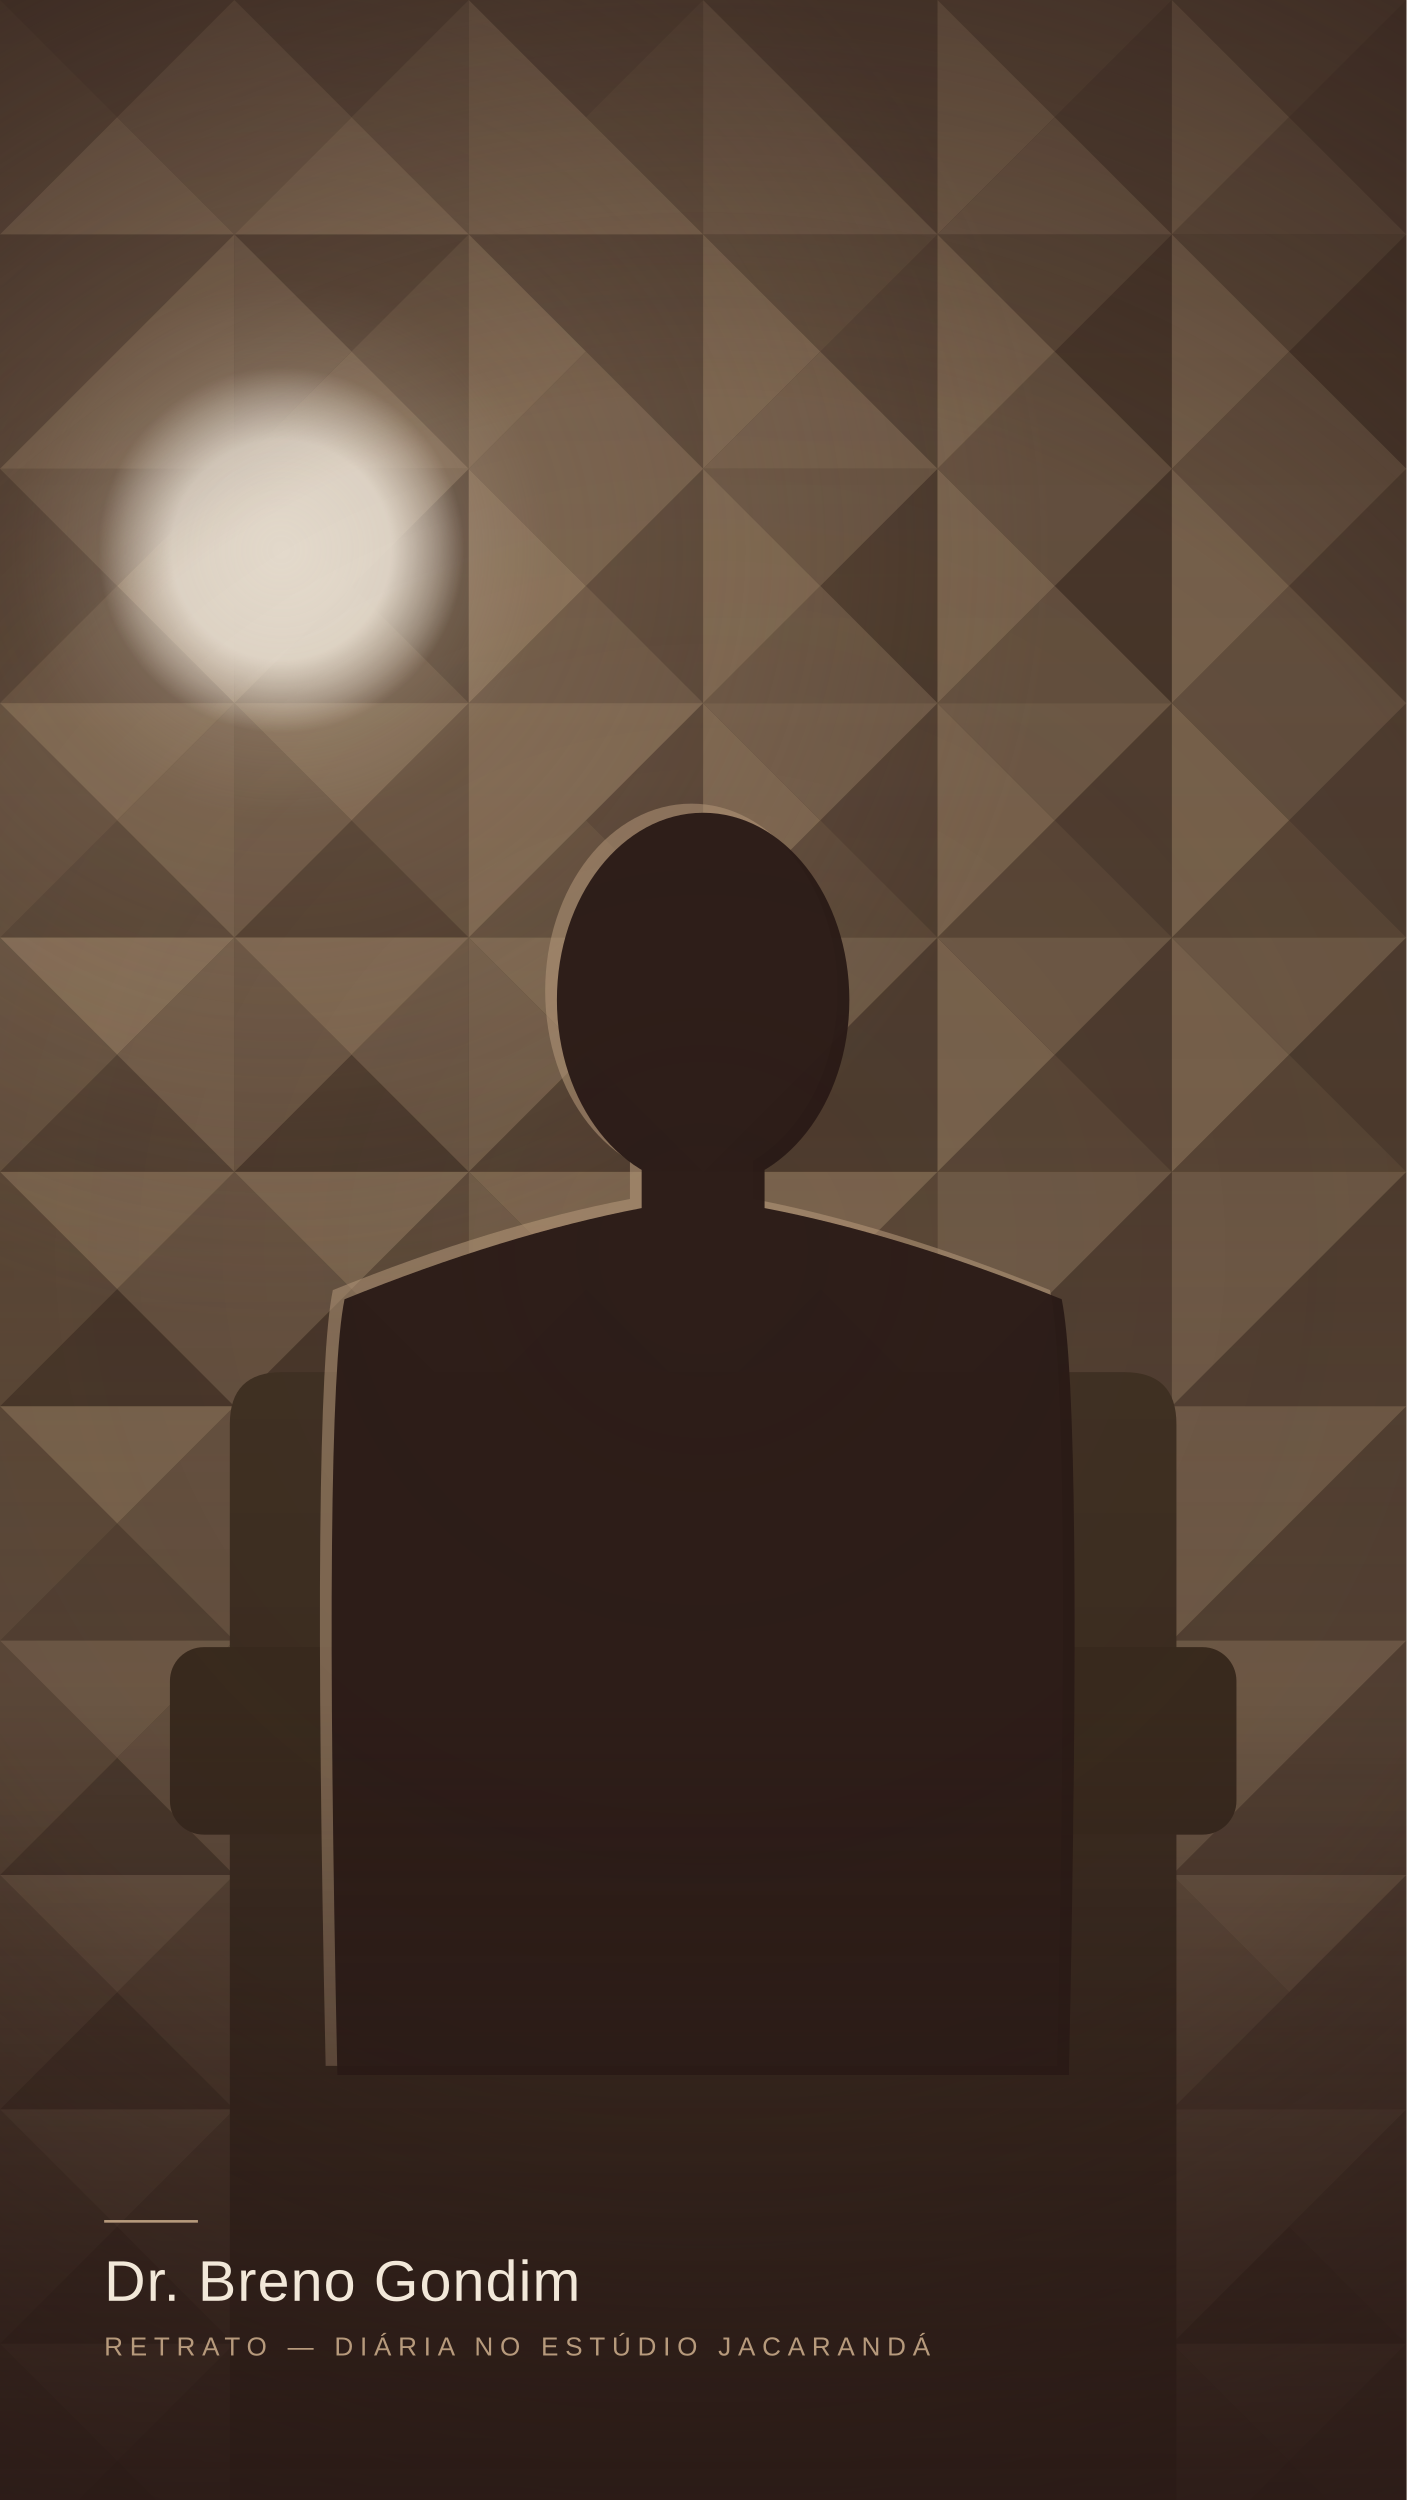
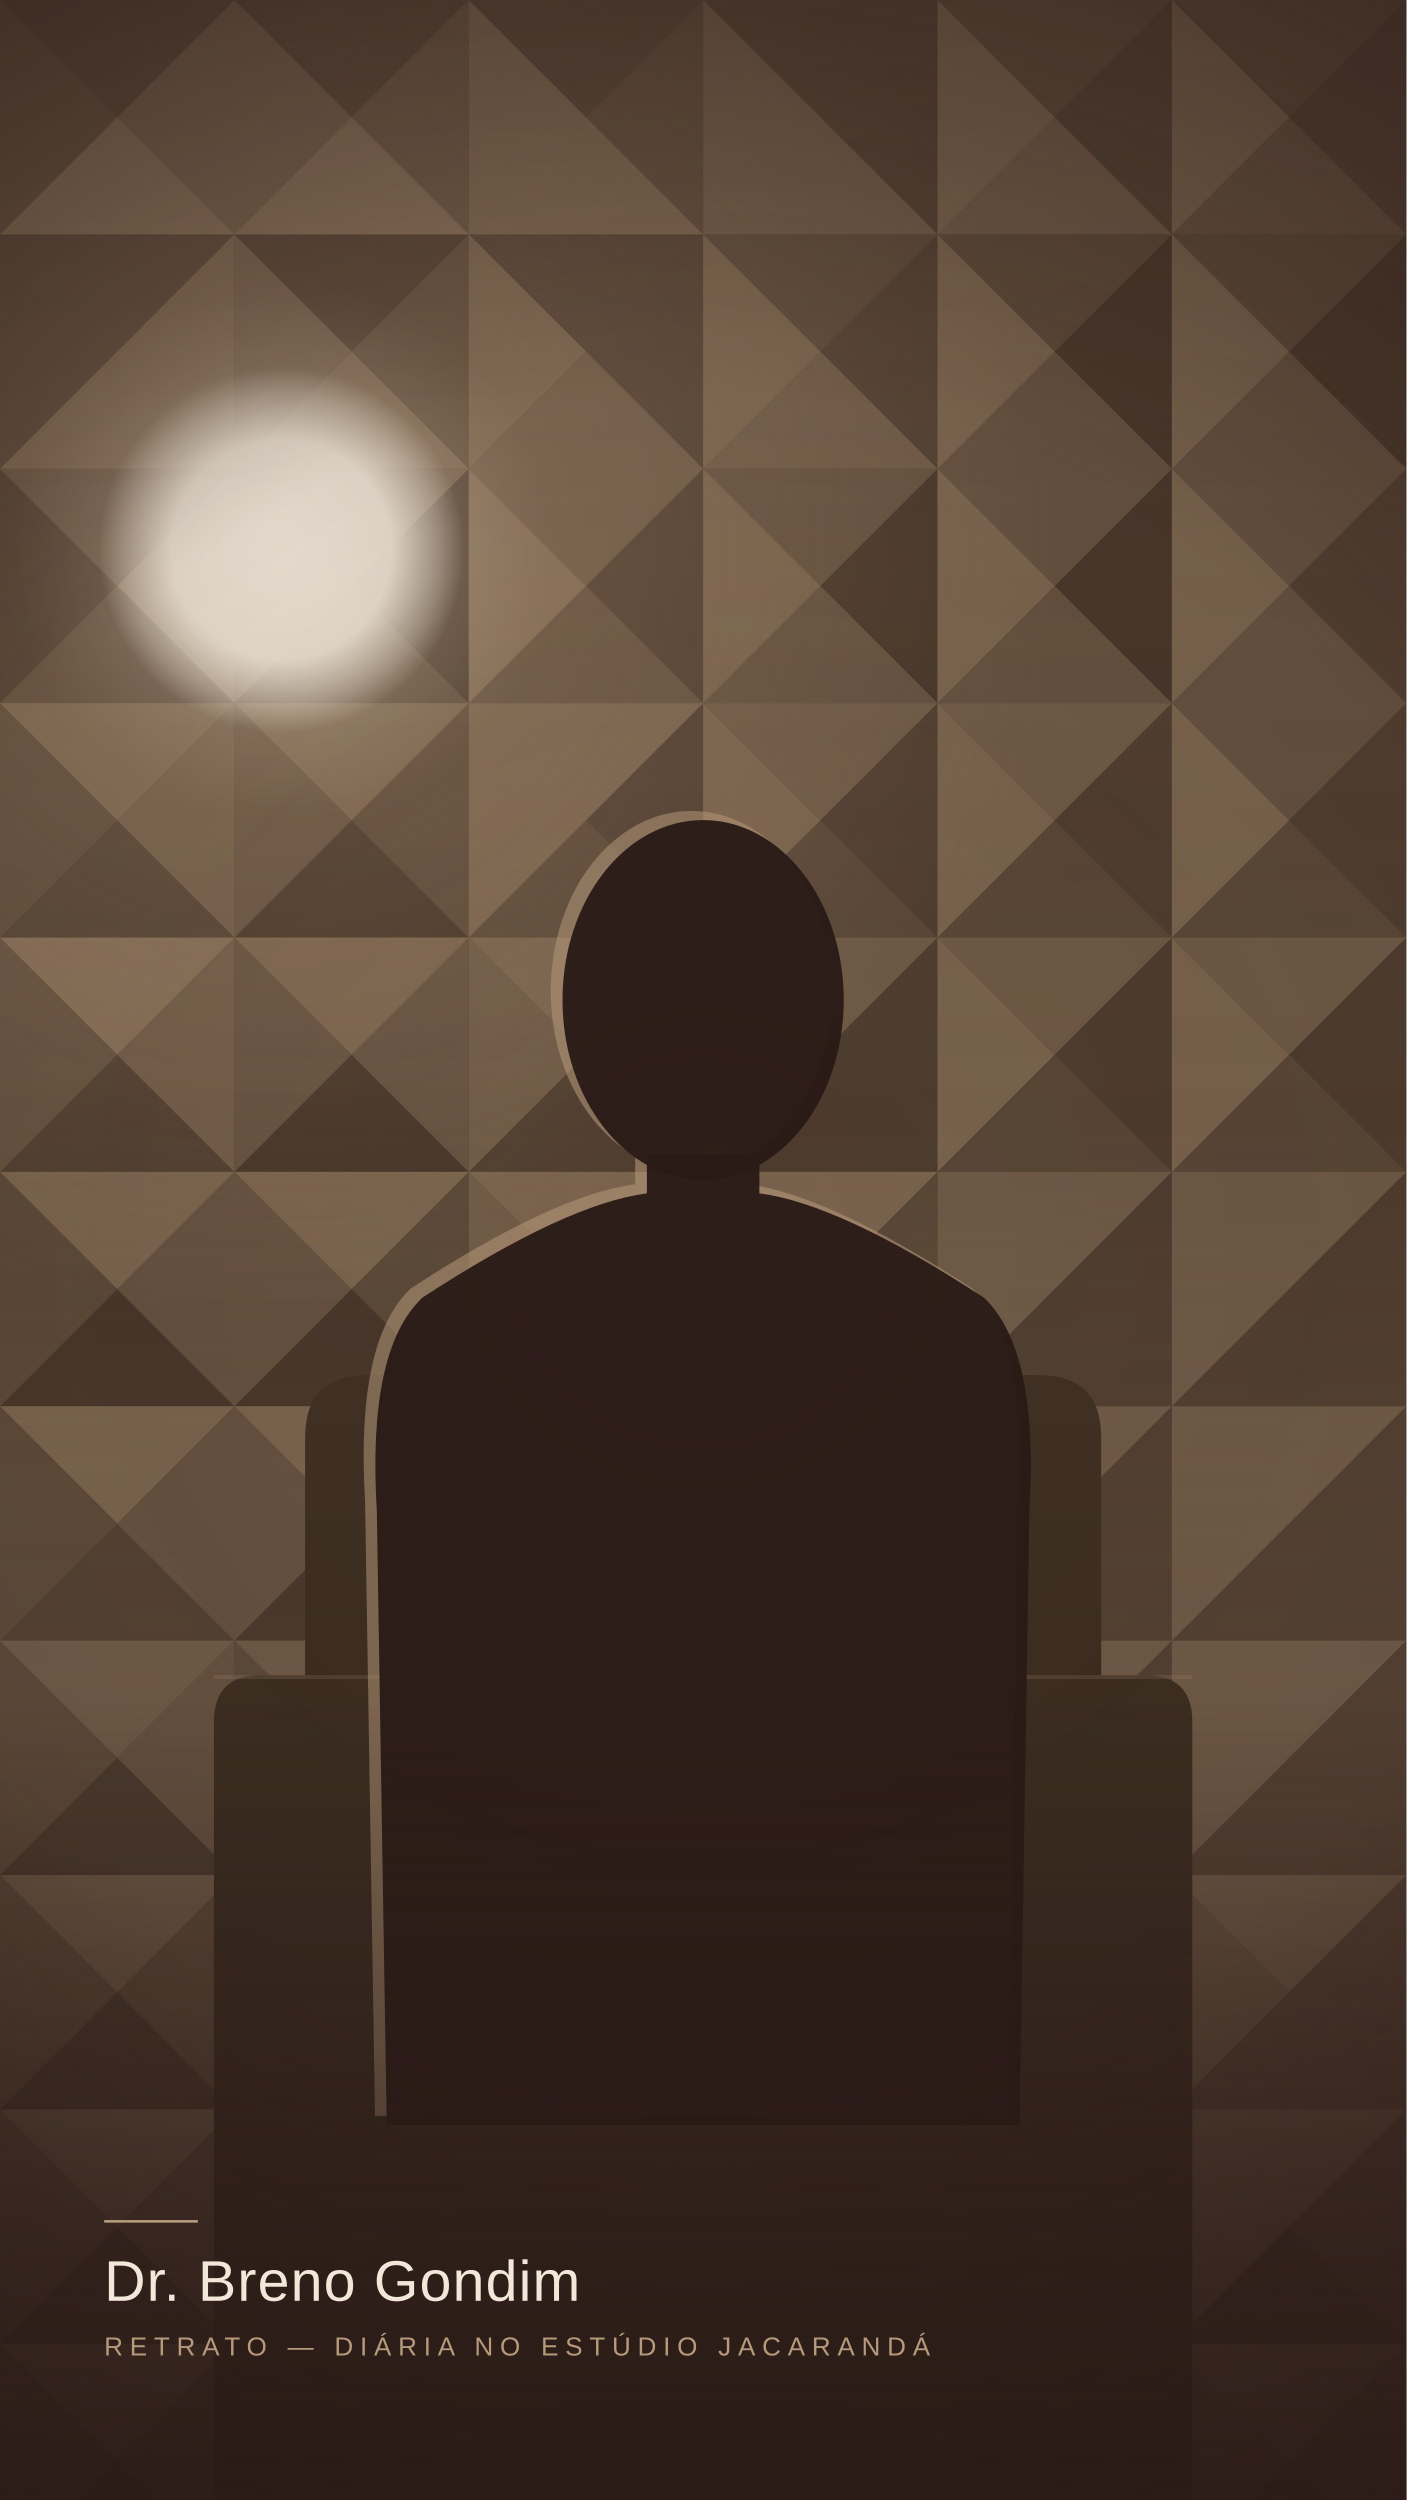
- <svg xmlns="http://www.w3.org/2000/svg" viewBox="0 0 1080 1920" width="1080" height="1920" role="img" aria-labelledby="t">
+ <svg xmlns="http://www.w3.org/2000/svg" viewBox="0 0 1080 1920" width="1080" height="1920" role="img" aria-labelledby="ph-retrato-breno-t">
  <defs>
-     <radialGradient id="glow" gradientUnits="userSpaceOnUse" cx="216" cy="422.4" r="594">
+     <radialGradient id="ph-retrato-breno-glow" gradientUnits="userSpaceOnUse" cx="216" cy="422.4" r="594">
      <stop offset="0" stop-color="#F2E8D9" stop-opacity="0.55" />
      <stop offset="0.35" stop-color="#B79A7C" stop-opacity="0.22" />
      <stop offset="1" stop-color="#B79A7C" stop-opacity="0" />
    </radialGradient>
-     <radialGradient id="lamp" gradientUnits="userSpaceOnUse" cx="216" cy="422.4" r="140.4">
+     <radialGradient id="ph-retrato-breno-lamp" gradientUnits="userSpaceOnUse" cx="216" cy="422.4" r="140.4">
      <stop offset="0" stop-color="#F2E8D9" stop-opacity="1" />
      <stop offset="0.6" stop-color="#F2E8D9" stop-opacity="0.92" />
      <stop offset="0.86" stop-color="#F2E8D9" stop-opacity="0.35" />
      <stop offset="1" stop-color="#F2E8D9" stop-opacity="0" />
    </radialGradient>
-     <radialGradient id="vig" gradientUnits="userSpaceOnUse" cx="540" cy="960" r="1190.4">
+     <radialGradient id="ph-retrato-breno-vig" gradientUnits="userSpaceOnUse" cx="540" cy="960" r="1190.4">
      <stop offset="0" stop-color="#2A1A16" stop-opacity="0" />
      <stop offset="0.55" stop-color="#2A1A16" stop-opacity="0.08" />
      <stop offset="1" stop-color="#2A1A16" stop-opacity="0.72" />
    </radialGradient>
-     <linearGradient id="warm" gradientUnits="userSpaceOnUse" x1="0" y1="0" x2="0" y2="1920">
+     <linearGradient id="ph-retrato-breno-warm" gradientUnits="userSpaceOnUse" x1="0" y1="0" x2="0" y2="1920">
      <stop offset="0" stop-color="#B79A7C" stop-opacity="0.1" />
      <stop offset="0.45" stop-color="#B79A7C" stop-opacity="0" />
      <stop offset="1" stop-color="#2A1A16" stop-opacity="0.35" />
    </linearGradient>
-     <linearGradient id="foot" gradientUnits="userSpaceOnUse" x1="0" y1="1305.6" x2="0" y2="1920">
+     <linearGradient id="ph-retrato-breno-foot" gradientUnits="userSpaceOnUse" x1="0" y1="1305.6" x2="0" y2="1920">
      <stop offset="0" stop-color="#2A1A16" stop-opacity="0" />
      <stop offset="1" stop-color="#2A1A16" stop-opacity="0.78" />
    </linearGradient>
-     <linearGradient id="chair" gradientUnits="userSpaceOnUse" x1="0" y1="1053.8" x2="0" y2="1920">
+     <linearGradient id="ph-retrato-breno-chair" gradientUnits="userSpaceOnUse" x1="0" y1="1056.1" x2="0" y2="1920">
      <stop offset="0" stop-color="#403123" stop-opacity="1" />
      <stop offset="1" stop-color="#34251C" stop-opacity="1" />
    </linearGradient>
  </defs>
  <rect width="1080" height="1920" fill="#483927" />
  <path fill="#433226" d="M180 180L360 180L270 270ZM900 180L900 360L810 270ZM1080 180L1080 360L990 270ZM0 540L0 360L90 450ZM360 360L360 540L270 450ZM720 360L720 540L630 450ZM900 360L900 540L810 450ZM360 720L180 720L270 630ZM360 900L180 900L270 810ZM180 1080L0 1080L90 990ZM360 1080L180 1080L270 990ZM360 1260L180 1260L270 1170ZM540 1260L360 1260L450 1170ZM180 1440L0 1440L90 1350ZM360 1440L180 1440L270 1350ZM540 1440L360 1440L450 1350ZM720 1440L540 1440L630 1350ZM180 1620L0 1620L90 1530ZM360 1620L180 1620L270 1530ZM540 1620L360 1620L450 1530ZM720 1620L540 1620L630 1530ZM180 1800L0 1800L90 1710ZM360 1800L180 1800L270 1710ZM1080 1800L900 1800L990 1710ZM180 1980L0 1980L90 1890ZM900 1980L720 1980L810 1890Z" />
  <path fill="#4D3B2E" d="M0 0L180 0L90 90ZM180 0L360 0L270 90ZM360 0L540 0L450 90ZM540 0L720 0L630 90ZM720 0L720 180L630 90ZM900 0L900 180L810 90ZM1080 0L1080 180L990 90ZM0 180L180 180L90 270ZM0 360L0 180L90 270ZM360 180L540 180L450 270ZM540 180L540 360L450 270ZM720 180L720 360L630 270ZM540 360L540 540L450 450ZM1080 360L1080 540L990 450ZM180 720L0 720L90 630ZM540 540L540 720L450 630ZM720 540L720 720L630 630ZM900 540L900 720L810 630ZM1080 540L1080 720L990 630ZM180 900L0 900L90 810ZM540 900L360 900L450 810ZM720 720L720 900L630 810ZM720 900L540 900L630 810ZM900 720L900 900L810 810ZM1080 720L1080 900L990 810ZM540 1080L360 1080L450 990ZM720 1080L540 1080L630 990ZM900 900L900 1080L810 990ZM900 1080L720 1080L810 990ZM1080 900L1080 1080L990 990ZM1080 1080L900 1080L990 990ZM180 1260L0 1260L90 1170ZM720 1080L720 1260L630 1170ZM720 1260L540 1260L630 1170ZM900 1080L900 1260L810 1170ZM900 1260L720 1260L810 1170ZM1080 1080L1080 1260L990 1170ZM1080 1260L900 1260L990 1170ZM720 1260L720 1440L630 1350ZM900 1260L900 1440L810 1350ZM900 1440L720 1440L810 1350ZM1080 1260L1080 1440L990 1350ZM1080 1440L900 1440L990 1350ZM900 1620L720 1620L810 1530ZM1080 1440L1080 1620L990 1530ZM1080 1620L900 1620L990 1530ZM540 1800L360 1800L450 1710ZM720 1800L540 1800L630 1710ZM900 1800L720 1800L810 1710ZM1080 1620L1080 1800L990 1710ZM360 1980L180 1980L270 1890ZM540 1980L360 1980L450 1890ZM720 1980L540 1980L630 1890ZM900 1800L900 1980L810 1890ZM1080 1980L900 1980L990 1890Z" />
  <path fill="#584535" d="M0 180L0 0L90 90ZM540 0L540 180L450 90ZM720 0L900 0L810 90ZM900 0L1080 0L990 90ZM360 180L360 360L270 270ZM540 180L720 180L630 270ZM720 180L900 180L810 270ZM900 180L1080 180L990 270ZM180 540L0 540L90 450ZM360 540L180 540L270 450ZM0 720L0 540L90 630ZM360 540L360 720L270 630ZM540 720L360 720L450 630ZM720 720L540 720L630 630ZM900 720L720 720L810 630ZM1080 720L900 720L990 630ZM540 720L540 900L450 810ZM900 900L720 900L810 810ZM1080 900L900 900L990 810ZM0 1080L0 900L90 990ZM360 900L360 1080L270 990ZM540 900L540 1080L450 990ZM720 900L720 1080L630 990ZM0 1260L0 1080L90 1170ZM360 1080L360 1260L270 1170ZM540 1080L540 1260L450 1170ZM0 1440L0 1260L90 1350ZM360 1260L360 1440L270 1350ZM180 1440L180 1260L270 1350ZM540 1260L540 1440L450 1350ZM180 1440L180 1620L90 1530ZM0 1620L0 1440L90 1530ZM360 1440L360 1620L270 1530ZM180 1620L180 1440L270 1530ZM540 1440L540 1620L450 1530ZM720 1440L720 1620L630 1530ZM900 1440L900 1620L810 1530ZM180 1620L180 1800L90 1710ZM0 1800L0 1620L90 1710ZM360 1620L360 1800L270 1710ZM180 1800L180 1620L270 1710ZM540 1620L540 1800L450 1710ZM720 1620L720 1800L630 1710ZM900 1620L900 1800L810 1710ZM180 1800L180 1980L90 1890ZM0 1980L0 1800L90 1890ZM360 1800L360 1980L270 1890ZM180 1980L180 1800L270 1890ZM540 1800L540 1980L450 1890ZM360 1980L360 1800L450 1890ZM720 1800L720 1980L630 1890ZM720 1980L720 1800L810 1890ZM1080 1800L1080 1980L990 1890Z" />
  <path fill="#624E3D" d="M360 0L360 180L270 90ZM1080 180L900 180L990 90ZM900 360L720 360L810 270ZM1080 360L900 360L990 270ZM0 360L180 360L90 450ZM540 540L360 540L450 450ZM540 360L720 360L630 450ZM720 540L540 540L630 450ZM720 360L900 360L810 450ZM900 540L720 540L810 450ZM900 360L1080 360L990 450ZM1080 540L900 540L990 450ZM180 720L180 540L270 630ZM900 540L1080 540L990 630ZM0 900L0 720L90 810ZM360 720L360 900L270 810ZM180 900L180 720L270 810ZM180 900L180 1080L90 990ZM180 1080L180 900L270 990ZM180 1080L180 1260L90 1170ZM180 1260L180 1080L270 1170ZM360 1260L360 1080L450 1170ZM180 1260L180 1440L90 1350ZM360 1440L360 1260L450 1350ZM540 1440L540 1260L630 1350ZM360 1620L360 1440L450 1530ZM540 1620L540 1440L630 1530ZM720 1620L720 1440L810 1530ZM900 1620L900 1440L990 1530ZM360 1800L360 1620L450 1710ZM540 1800L540 1620L630 1710ZM720 1800L720 1620L810 1710ZM900 1620L1080 1620L990 1710ZM900 1800L900 1620L990 1710ZM540 1980L540 1800L630 1890ZM720 1800L900 1800L810 1890ZM900 1980L900 1800L990 1890Z" />
  <path fill="#6D5845" d="M180 0L180 180L90 90ZM180 180L180 0L270 90ZM720 180L540 180L630 90ZM540 180L540 0L630 90ZM900 180L720 180L810 90ZM180 360L180 180L270 270ZM540 360L360 360L450 270ZM720 360L540 360L630 270ZM180 360L360 360L270 450ZM360 360L540 360L450 450ZM180 540L180 720L90 630ZM540 540L720 540L630 630ZM720 540L900 540L810 630ZM180 720L180 900L90 810ZM360 900L360 720L450 810ZM540 720L720 720L630 810ZM540 900L540 720L630 810ZM720 720L900 720L810 810ZM900 720L1080 720L990 810ZM360 1080L360 900L450 990ZM540 1080L540 900L630 990ZM720 900L900 900L810 990ZM720 1080L720 900L810 990ZM900 900L1080 900L990 990ZM900 1080L900 900L990 990ZM540 1080L720 1080L630 1170ZM540 1260L540 1080L630 1170ZM720 1080L900 1080L810 1170ZM720 1260L720 1080L810 1170ZM900 1080L1080 1080L990 1170ZM900 1260L900 1080L990 1170ZM0 1260L180 1260L90 1350ZM180 1260L360 1260L270 1350ZM360 1260L540 1260L450 1350ZM540 1260L720 1260L630 1350ZM720 1260L900 1260L810 1350ZM720 1440L720 1260L810 1350ZM900 1260L1080 1260L990 1350ZM900 1440L900 1260L990 1350ZM0 1440L180 1440L90 1530ZM180 1440L360 1440L270 1530ZM360 1440L540 1440L450 1530ZM540 1440L720 1440L630 1530ZM720 1440L900 1440L810 1530ZM900 1440L1080 1440L990 1530ZM0 1620L180 1620L90 1710ZM180 1620L360 1620L270 1710ZM360 1620L540 1620L450 1710ZM540 1620L720 1620L630 1710ZM720 1620L900 1620L810 1710ZM0 1800L180 1800L90 1890ZM180 1800L360 1800L270 1890ZM360 1800L540 1800L450 1890ZM540 1800L720 1800L630 1890ZM900 1800L1080 1800L990 1890Z" />
  <path fill="#78624C" d="M540 180L360 180L450 90ZM360 180L360 0L450 90ZM720 180L720 0L810 90ZM900 180L900 0L990 90ZM180 180L180 360L90 270ZM180 360L0 360L90 270ZM360 360L180 360L270 270ZM360 360L360 180L450 270ZM540 360L540 180L630 270ZM720 360L720 180L810 270ZM900 360L900 180L990 270ZM180 540L180 360L270 450ZM540 540L540 360L630 450ZM720 540L720 360L810 450ZM900 540L900 360L990 450ZM0 540L180 540L90 630ZM180 540L360 540L270 630ZM360 540L540 540L450 630ZM360 720L360 540L450 630ZM540 720L540 540L630 630ZM720 720L720 540L810 630ZM900 720L900 540L990 630ZM180 720L360 720L270 810ZM360 720L540 720L450 810ZM720 900L720 720L810 810ZM900 900L900 720L990 810ZM0 900L180 900L90 990ZM180 900L360 900L270 990ZM360 900L540 900L450 990ZM540 900L720 900L630 990ZM0 1080L180 1080L90 1170ZM180 1080L360 1080L270 1170ZM360 1080L540 1080L450 1170Z" />
  <path fill="#826B54" d="M180 180L0 180L90 90ZM360 180L180 180L270 90ZM180 360L180 540L90 450ZM360 540L360 360L450 450ZM0 720L180 720L90 810Z" />
-   <rect width="1080" height="1920" fill="url(#warm)" />
-   <rect width="1080" height="1920" fill="url(#glow)" />
-   <circle cx="216" cy="422.4" r="140.4" fill="url(#lamp)" />
-   <path fill="url(#chair)" d="M176.5 1920V1093.8Q176.5 1053.8 216.5 1053.8H863.5Q903.5 1053.8 903.5 1093.8V1920Z" />
-   <rect x="130.5" y="1265" width="151.5" height="144" rx="26" fill="#392A1E" />
-   <rect x="798.1" y="1265" width="151.5" height="144" rx="26" fill="#392A1E" />
-   <path d="M427.7 768A112.3 143.8 0 1 1 652.3 768A112.3 143.8 0 1 1 427.7 768ZM492.8 891.6H587.2V927.8Q691.5 947.8 815.4 997.8Q831.9 1077.8 820.9 1593.6H259.1Q248.1 1077.8 264.6 997.8Q388.5 947.8 492.8 927.8Z" fill="#B79A7C" fill-opacity=".55" transform="translate(-9 -7)" />
-   <path d="M427.7 768A112.3 143.8 0 1 1 652.3 768A112.3 143.8 0 1 1 427.7 768ZM492.8 891.6H587.2V927.8Q691.5 947.8 815.4 997.8Q831.9 1077.8 820.9 1593.6H259.1Q248.1 1077.8 264.6 997.8Q388.5 947.8 492.8 927.8Z" fill="#2A1A16" fill-opacity=".96" />
-   <rect width="1080" height="1920" fill="url(#vig)" />
-   <rect width="1080" height="1920" fill="url(#foot)" />
+   <rect width="1080" height="1920" fill="url(#ph-retrato-breno-warm)" />
+   <rect width="1080" height="1920" fill="url(#ph-retrato-breno-glow)" />
+   <circle cx="216" cy="422.4" r="140.4" fill="url(#ph-retrato-breno-lamp)" />
+   <path fill="url(#ph-retrato-breno-chair)" d="M164.3 1920V1322.5Q164.3 1286.5 200.3 1286.5H234.3V1104.1Q234.3 1056.1 282.3 1056.1H797.7Q845.7 1056.1 845.7 1104.1V1286.5H879.7Q915.7 1286.5 915.7 1322.5V1920Z" />
+   <rect x="164.3" y="1286.5" width="751.4" height="3" fill="#B79A7C" fill-opacity=".18" />
+   <g fill="#B79A7C" fill-opacity=".55" transform="translate(-9 -7)">
+     <path d="M432 768A108 138.2 0 1 1 648 768A108 138.2 0 1 1 432 768Z" />
+     <path d="M496.8 886.9H583.2V916.5Q645.2 924.5 755.5 996.5Q798.1 1036.5 790.6 1160.5L783 1632H297L289.4 1160.5Q281.9 1036.5 324.5 996.5Q434.8 924.5 496.8 916.5Z" />
+   </g>
+   <g fill="#2A1A16" fill-opacity=".96">
+     <path d="M432 768A108 138.2 0 1 1 648 768A108 138.2 0 1 1 432 768Z" />
+     <path d="M496.8 886.9H583.2V916.5Q645.2 924.5 755.5 996.5Q798.1 1036.5 790.6 1160.5L783 1632H297L289.4 1160.5Q281.9 1036.5 324.5 996.5Q434.8 924.5 496.8 916.5Z" />
+   </g>
+   <rect width="1080" height="1920" fill="url(#ph-retrato-breno-vig)" />
+   <rect width="1080" height="1920" fill="url(#ph-retrato-breno-foot)" />
  <rect x="80" y="1705" width="72" height="2" fill="#B79A7C" />
  <text x="80" y="1767" font-family="Jost, 'Semplicita Pro', 'Avenir Next', 'Helvetica Neue', Arial, sans-serif" font-size="44" font-weight="300" letter-spacing="0.9" fill="#F2E8D9" text-anchor="start">Dr. Breno Gondim</text>
  <text x="80" y="1809" font-family="Jost, 'Semplicita Pro', 'Avenir Next', 'Helvetica Neue', Arial, sans-serif" font-size="20" font-weight="400" letter-spacing="5.2" fill="#B79A7C" text-anchor="start">RETRATO — DIÁRIA NO ESTÚDIO JACARANDÁ</text>
</svg>
